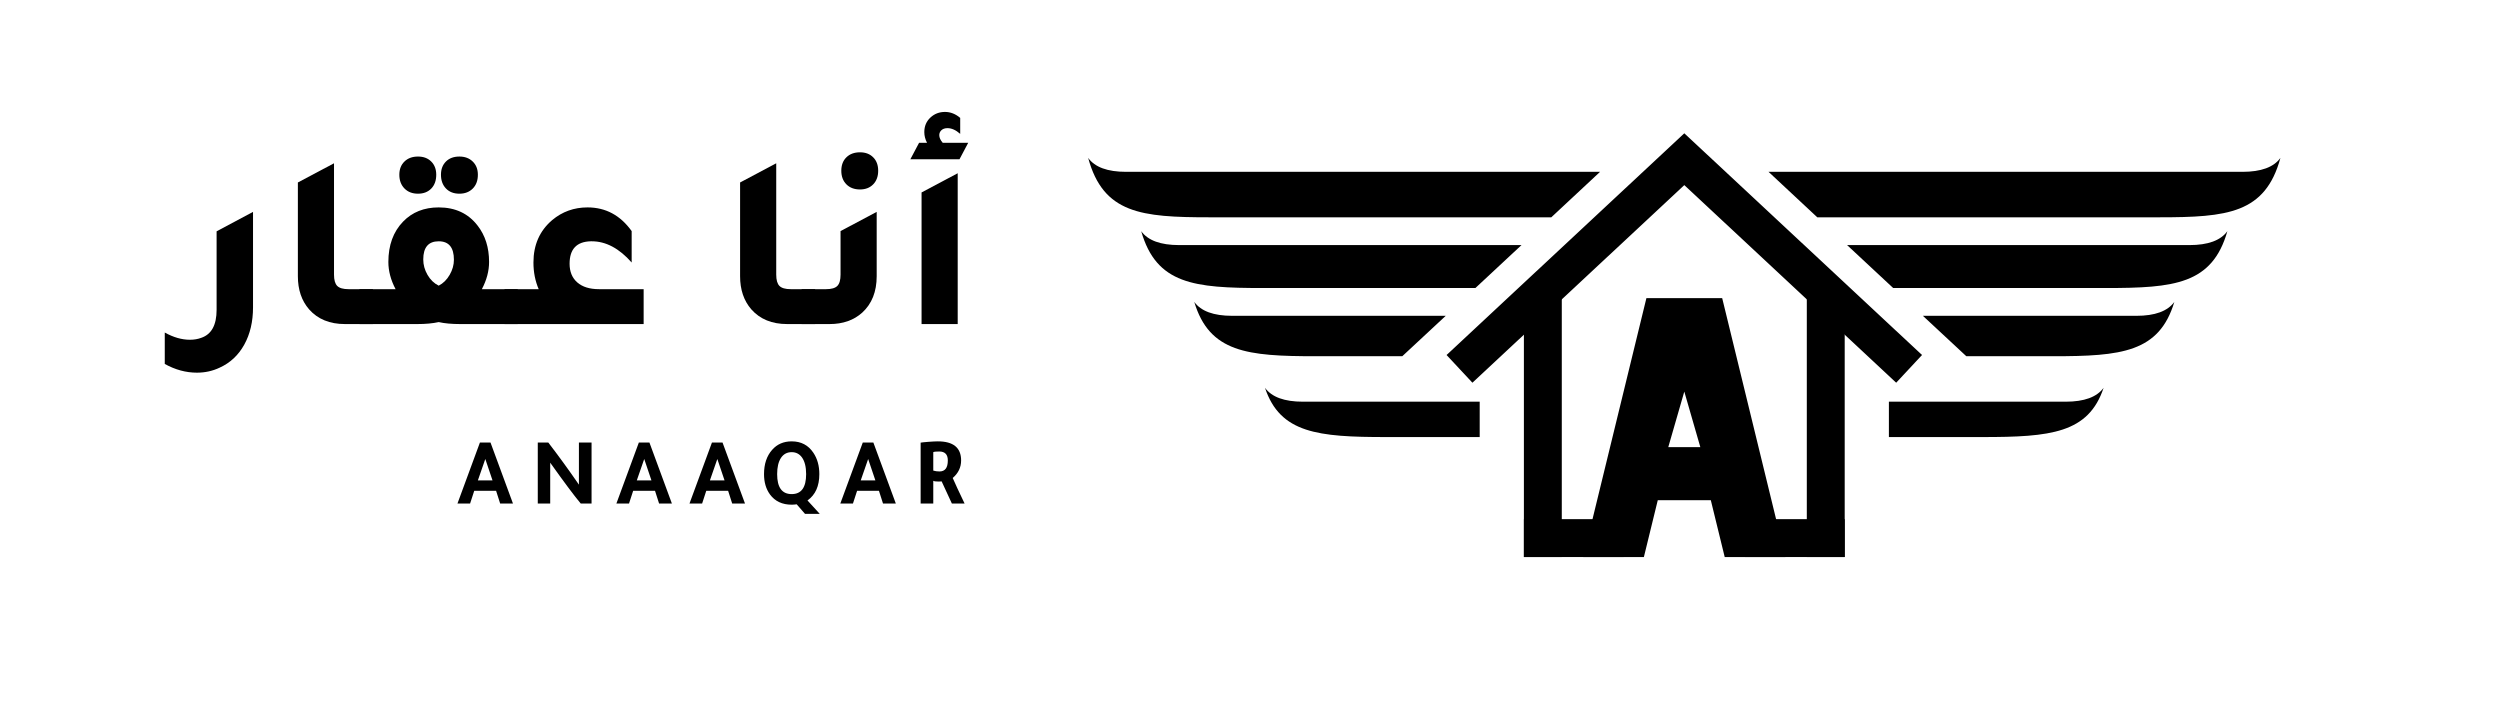
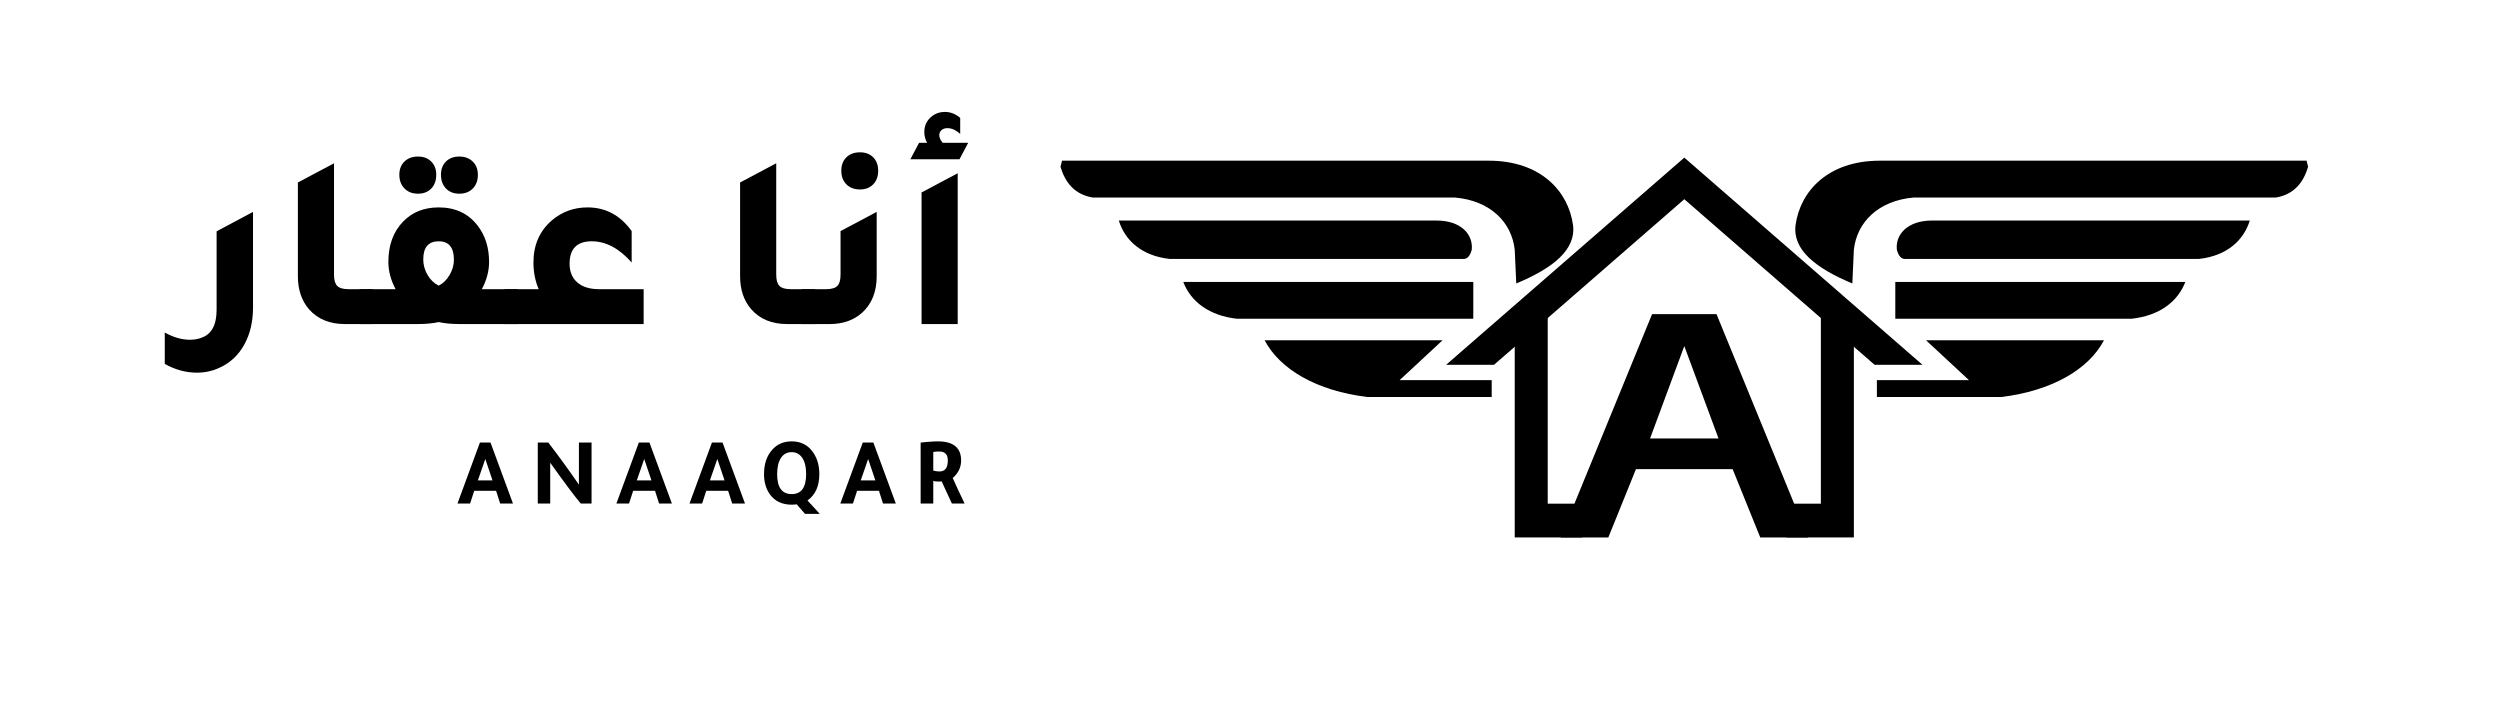
<svg xmlns="http://www.w3.org/2000/svg" xmlns:xlink="http://www.w3.org/1999/xlink" width="1125.12" height="315.12" viewBox="0 0 1125.12 315.12">
  <defs>
    <g>
      <g id="glyph-0-0">
        <path d="M 32.203 -7.516 C 32.203 -1.086 30.891 4.5 28.266 9.25 C 25.648 14 21.953 17.457 17.172 19.625 C 14.023 21.125 10.617 21.875 6.953 21.875 C 2.016 21.875 -2.805 20.566 -7.516 17.953 L -7.516 3.812 C -3.629 5.977 0.145 7.062 3.812 7.062 C 5.688 7.062 7.406 6.766 8.969 6.172 C 13.531 4.598 15.812 0.41 15.812 -6.391 L 15.812 -41.734 L 32.203 -50.484 Z M 32.203 -7.516 " />
      </g>
      <g id="glyph-0-1">
        <path d="M 31.297 0 C 24.422 0 19.035 -2.207 15.141 -6.625 C 11.773 -10.508 10.094 -15.484 10.094 -21.547 L 10.094 -63.719 L 26.359 -72.359 L 26.359 -22.219 C 26.359 -19.82 26.844 -18.133 27.812 -17.156 C 28.789 -16.188 30.477 -15.703 32.875 -15.703 L 43.859 -15.703 L 43.859 0 Z M 31.297 0 " />
      </g>
      <g id="glyph-0-2">
        <path d="M 23.328 -58.672 C 20.785 -58.672 18.75 -59.457 17.219 -61.031 C 15.688 -62.602 14.922 -64.66 14.922 -67.203 C 14.922 -69.672 15.688 -71.648 17.219 -73.141 C 18.75 -74.641 20.785 -75.391 23.328 -75.391 C 25.797 -75.391 27.781 -74.641 29.281 -73.141 C 30.781 -71.648 31.531 -69.672 31.531 -67.203 C 31.531 -64.586 30.781 -62.508 29.281 -60.969 C 27.781 -59.438 25.797 -58.672 23.328 -58.672 Z M 41.953 -58.672 C 39.41 -58.672 37.391 -59.457 35.891 -61.031 C 34.398 -62.602 33.656 -64.66 33.656 -67.203 C 33.656 -69.672 34.398 -71.648 35.891 -73.141 C 37.391 -74.641 39.41 -75.391 41.953 -75.391 C 44.422 -75.391 46.422 -74.641 47.953 -73.141 C 49.492 -71.648 50.266 -69.672 50.266 -67.203 C 50.266 -64.586 49.492 -62.508 47.953 -60.969 C 46.422 -59.438 44.422 -58.672 41.953 -58.672 Z M 52.062 -15.703 L 68.203 -15.703 L 68.203 0 L 42.297 0 C 38.484 0 35.266 -0.297 32.641 -0.891 C 29.953 -0.297 26.738 0 23 0 L -3.031 0 L -3.031 -15.703 L 13.234 -15.703 C 11.066 -19.816 9.984 -23.895 9.984 -27.938 C 9.984 -35.488 12.191 -41.547 16.609 -46.109 C 20.723 -50.367 26.066 -52.5 32.641 -52.5 C 40.117 -52.5 45.953 -49.77 50.141 -44.312 C 53.586 -39.895 55.312 -34.438 55.312 -27.938 C 55.312 -23.895 54.227 -19.816 52.062 -15.703 Z M 32.641 -17.281 C 34.66 -18.32 36.305 -19.945 37.578 -22.156 C 38.848 -24.363 39.484 -26.625 39.484 -28.938 C 39.484 -34.477 37.203 -37.25 32.641 -37.25 C 28.004 -37.25 25.688 -34.52 25.688 -29.062 C 25.688 -26.664 26.32 -24.363 27.594 -22.156 C 28.863 -19.945 30.547 -18.32 32.641 -17.281 Z M 32.641 -17.281 " />
      </g>
      <g id="glyph-0-3">
        <path d="M 59.578 -15.703 L 59.578 0 L -3.031 0 L -3.031 -15.703 L 12.344 -15.703 C 10.77 -19.367 9.984 -23.367 9.984 -27.703 C 9.984 -35.641 12.789 -42 18.406 -46.781 C 22.957 -50.594 28.266 -52.5 34.328 -52.5 C 42.484 -52.5 49.102 -48.945 54.188 -41.844 L 54.188 -27.703 C 48.57 -34.066 42.586 -37.25 36.234 -37.25 C 36.16 -37.25 36.086 -37.25 36.016 -37.25 L 35.781 -37.25 C 29.426 -37.094 26.25 -33.727 26.25 -27.156 C 26.25 -23.562 27.406 -20.754 29.719 -18.734 C 32.039 -16.711 35.297 -15.703 39.484 -15.703 Z M 59.578 -15.703 " />
      </g>
      <g id="glyph-0-4">
</g>
      <g id="glyph-0-5">
        <path d="M 23.219 -60.578 C 20.676 -60.578 18.641 -61.344 17.109 -62.875 C 15.578 -64.414 14.812 -66.457 14.812 -69 C 14.812 -71.539 15.578 -73.555 17.109 -75.047 C 18.641 -76.547 20.676 -77.297 23.219 -77.297 C 25.688 -77.297 27.664 -76.547 29.156 -75.047 C 30.656 -73.555 31.406 -71.539 31.406 -69 C 31.406 -66.457 30.656 -64.414 29.156 -62.875 C 27.664 -61.344 25.688 -60.578 23.219 -60.578 Z M -3.031 0 L -3.031 -15.703 L 7.969 -15.703 C 10.363 -15.703 12.047 -16.188 13.016 -17.156 C 13.984 -18.133 14.469 -19.82 14.469 -22.219 L 14.469 -41.844 L 30.734 -50.484 L 30.734 -21.547 C 30.734 -14.586 28.566 -9.125 24.234 -5.156 C 20.422 -1.719 15.52 0 9.531 0 Z M -3.031 0 " />
      </g>
      <g id="glyph-0-6">
        <path d="M 5.047 -74.156 L 8.969 -81.562 L 12.562 -81.562 C 11.738 -83.133 11.328 -84.742 11.328 -86.391 C 11.328 -89.078 12.266 -91.281 14.141 -93 C 15.93 -94.645 18.098 -95.469 20.641 -95.469 C 23.109 -95.469 25.391 -94.57 27.484 -92.781 L 27.484 -85.594 C 25.535 -87.312 23.629 -88.172 21.766 -88.172 C 20.566 -88.172 19.629 -87.836 18.953 -87.172 C 18.359 -86.566 18.062 -85.852 18.062 -85.031 C 18.062 -83.914 18.582 -82.758 19.625 -81.562 L 31.078 -81.562 L 27.156 -74.156 Z M 10.094 0 L 10.094 -59.234 L 26.359 -67.875 L 26.359 0 Z M 10.094 0 " />
      </g>
      <g id="glyph-1-0">
        <path d="M 10.328 -27.453 L 15.094 -27.453 L 25.203 0 L 19.438 0 C 18.938 -1.445 18.328 -3.352 17.609 -5.719 L 7.766 -5.719 C 7.359 -4.426 6.738 -2.52 5.906 0 L 0.219 0 Z M 12.75 -20.047 C 11.938 -17.754 10.82 -14.539 9.406 -10.406 L 16 -10.406 C 14.645 -14.395 13.562 -17.609 12.75 -20.047 Z M 12.75 -20.047 " />
      </g>
      <g id="glyph-1-1">
        <path d="M 9.062 -18.391 L 9.062 0 L 3.469 0 L 3.469 -27.453 L 8.203 -27.453 C 12.828 -21.441 17.422 -15.125 21.984 -8.5 L 21.984 -27.453 L 27.672 -27.453 L 27.672 0 L 22.812 0 C 20.094 -3.207 15.508 -9.336 9.062 -18.391 Z M 9.062 -18.391 " />
      </g>
      <g id="glyph-1-2">
        <path d="M 16.438 0.344 C 15.625 0.457 14.875 0.516 14.188 0.516 C 9.938 0.516 6.68 -1.016 4.422 -4.078 C 2.629 -6.535 1.734 -9.586 1.734 -13.234 C 1.734 -17.773 2.945 -21.414 5.375 -24.156 C 7.602 -26.707 10.539 -27.984 14.188 -27.984 C 18.406 -27.984 21.656 -26.273 23.938 -22.859 C 25.727 -20.203 26.625 -16.992 26.625 -13.234 C 26.625 -7.848 24.848 -3.898 21.297 -1.391 C 22.973 0.492 24.812 2.504 26.812 4.641 L 20.172 4.641 Z M 14.188 -4.25 C 18.52 -4.25 20.688 -7.242 20.688 -13.234 C 20.688 -16.473 20.066 -18.973 18.828 -20.734 C 17.672 -22.328 16.125 -23.125 14.188 -23.125 C 12.102 -23.125 10.488 -22.254 9.344 -20.516 C 8.207 -18.773 7.641 -16.348 7.641 -13.234 C 7.641 -7.242 9.82 -4.25 14.188 -4.25 Z M 14.188 -4.25 " />
      </g>
      <g id="glyph-1-3">
        <path d="M 3.469 0 L 3.469 -27.406 C 3.875 -27.5 5.016 -27.617 6.891 -27.766 C 8.773 -27.91 10.207 -27.984 11.188 -27.984 C 18.188 -27.984 21.688 -25.117 21.688 -19.391 C 21.688 -16.297 20.426 -13.664 17.906 -11.5 C 18.945 -9.094 20.727 -5.258 23.25 0 L 17.531 0 C 16.102 -3.094 14.566 -6.414 12.922 -9.969 C 12.609 -9.914 12.176 -9.891 11.625 -9.891 C 10.352 -9.891 9.531 -10.004 9.156 -10.234 L 9.156 0 Z M 9.156 -23.125 L 9.156 -14.828 C 10.02 -14.566 10.957 -14.438 11.969 -14.438 C 14.457 -14.438 15.703 -16.086 15.703 -19.391 C 15.703 -22.078 14.414 -23.422 11.844 -23.422 C 10.363 -23.422 9.469 -23.32 9.156 -23.125 Z M 9.156 -23.125 " />
      </g>
    </g>
-     <clipPath id="clip-0">
-       <path clip-rule="nonzero" d="M 473.809 54.598 L 1042.219 54.598 L 1042.219 259.523 L 473.809 259.523 Z M 473.809 54.598 " />
-     </clipPath>
-     <clipPath id="clip-1">
-       <path clip-rule="nonzero" d="M 685 125 L 831 125 L 831 259.523 L 685 259.523 Z M 685 125 " />
-     </clipPath>
  </defs>
-   <path fill-rule="nonzero" fill="rgb(0%, 0%, 0%)" fill-opacity="1" d="M 720.102 77.332 L 506.781 77.332 C 498.445 77.332 492.762 75.25 489.73 71.082 C 496.551 96.09 513.602 97.797 544.297 97.797 L 698.16 97.797 Z M 684.746 110.301 L 530.652 110.301 C 522.316 110.301 516.633 108.215 513.602 104.047 C 520.422 127.922 537.477 129.625 568.168 129.625 L 664 129.625 Z M 650.645 142.133 L 554.527 142.133 C 546.191 142.133 540.508 140.047 537.477 135.879 C 544.297 158.613 561.348 160.32 592.043 160.32 L 631.09 160.32 Z M 665.934 180.781 L 586.359 180.781 C 578.02 180.781 572.336 178.699 569.305 174.531 C 576.125 194.992 593.18 196.699 623.871 196.699 L 665.934 196.699 Z M 665.934 180.781 " />
-   <path fill-rule="nonzero" fill="rgb(0%, 0%, 0%)" fill-opacity="1" d="M 795.926 77.332 L 1009.246 77.332 C 1017.582 77.332 1023.266 75.25 1026.297 71.082 C 1019.477 96.09 1002.426 97.797 971.73 97.797 L 817.867 97.797 Z M 831.281 110.301 L 985.375 110.301 C 993.711 110.301 999.395 108.215 1002.426 104.047 C 995.605 127.922 978.555 129.625 947.859 129.625 L 852.027 129.625 Z M 865.387 142.133 L 961.5 142.133 C 969.836 142.133 975.523 140.047 978.555 135.879 C 971.73 158.613 954.68 160.32 923.988 160.32 L 884.938 160.32 Z M 850.094 180.781 L 929.672 180.781 C 938.008 180.781 943.691 178.699 946.723 174.531 C 939.902 194.992 922.852 196.699 892.156 196.699 L 850.094 196.699 Z M 850.094 180.781 " />
-   <path fill-rule="evenodd" fill="rgb(0%, 0%, 0%)" fill-opacity="1" d="M 712.543 250.695 L 740.961 134.172 L 775.066 134.172 L 803.484 250.695 L 776.203 250.695 L 769.949 225.117 L 746.078 225.117 L 739.824 250.695 Z M 758.016 176.234 L 750.797 201.246 L 765.234 201.246 Z M 758.016 176.234 " />
-   <g clip-path="url(#clip-0)">
-     <path fill="none" stroke-width="30" stroke-linecap="butt" stroke-linejoin="miter" stroke="rgb(0%, 0%, 0%)" stroke-opacity="1" stroke-miterlimit="10" d="M 322.001 196 L 500.003 29.998 L 677.997 196 " transform="matrix(0.5684, 0, 0, 0.5684, 473.8143, 54.59753)" />
-   </g>
-   <g clip-path="url(#clip-1)">
-     <path fill="none" stroke-width="30" stroke-linecap="butt" stroke-linejoin="miter" stroke="rgb(0%, 0%, 0%)" stroke-opacity="1" stroke-miterlimit="10" d="M 387.997 139.997 L 387.997 345 M 612.002 139.997 L 612.002 345 " transform="matrix(0.5684, 0, 0, 0.5684, 473.8143, 54.59753)" />
-   </g>
-   <path fill="none" stroke-width="30" stroke-linecap="butt" stroke-linejoin="miter" stroke="rgb(0%, 0%, 0%)" stroke-opacity="1" stroke-miterlimit="10" d="M 373.001 329.997 L 451.999 329.997 M 547.999 329.997 L 626.997 329.997 " transform="matrix(0.5684, 0, 0, 0.5684, 473.8143, 54.59753)" />
+   <path fill-rule="nonzero" fill="rgb(0%, 0%, 0%)" fill-opacity="1" d="M 477.961 72.316 L 669.957 72.316 C 693.441 72.316 705.871 86.133 707.941 101.324 C 709.324 112.375 698.965 120.664 682.391 127.57 L 681.699 112.375 C 680.316 99.945 670.648 90.273 654.766 88.895 L 491.773 88.895 C 483.488 87.512 479.344 81.988 477.27 75.082 Z M 503.516 99.254 L 646.477 99.254 C 657.527 99.254 663.051 105.469 662.359 112.375 C 661.672 115.137 660.289 116.52 658.906 116.52 L 526.305 116.52 C 513.875 115.137 506.277 108.23 503.516 99.254 Z M 532.523 126.879 L 663.051 126.879 L 663.051 143.453 L 556.695 143.453 C 544.262 142.074 535.977 135.855 532.523 126.879 Z M 569.125 153.121 L 649.238 153.121 L 629.902 171.078 L 671.34 171.078 L 671.34 178.676 L 615.398 178.676 C 592.605 175.914 576.031 166.246 569.125 153.121 Z M 569.125 153.121 " />
+   <path fill-rule="nonzero" fill="rgb(0%, 0%, 0%)" fill-opacity="1" d="M 1038.066 72.316 L 846.07 72.316 C 822.59 72.316 810.156 86.133 808.086 101.324 C 806.703 112.375 817.062 120.664 833.641 127.57 L 834.328 112.375 C 835.711 99.945 845.379 90.273 861.266 88.895 L 1024.254 88.895 C 1032.543 87.512 1036.688 81.988 1038.758 75.082 Z M 1012.512 99.254 L 869.551 99.254 C 858.5 99.254 852.977 105.469 853.668 112.375 C 854.359 115.137 855.738 116.52 857.121 116.52 L 989.723 116.52 C 1002.152 115.137 1009.75 108.23 1012.512 99.254 Z M 983.508 126.879 L 852.977 126.879 L 852.977 143.453 L 959.336 143.453 C 971.766 142.074 980.055 135.855 983.508 126.879 Z M 946.902 153.121 L 866.789 153.121 L 886.129 171.078 L 844.688 171.078 L 844.688 178.676 L 900.629 178.676 C 923.422 175.914 939.996 166.246 946.902 153.121 Z M 946.902 153.121 " />
+   <path fill-rule="nonzero" fill="rgb(0%, 0%, 0%)" fill-opacity="1" d="M 758.016 70.938 L 865.199 164.172 L 843.652 164.172 L 758.016 89.652 L 672.375 164.172 L 650.828 164.172 Z M 758.016 70.938 " />
+   <path fill-rule="nonzero" fill="rgb(0%, 0%, 0%)" fill-opacity="1" d="M 681.699 138.621 L 696.547 138.621 L 696.547 241.871 L 681.699 241.871 Z M 819.48 138.621 L 834.328 138.621 L 834.328 241.871 L 819.48 241.871 Z M 681.699 226.676 L 712.086 226.676 L 712.086 241.871 L 681.699 241.871 Z M 803.941 226.676 L 834.328 226.676 L 834.328 241.871 L 803.941 241.871 Z M 803.941 226.676 " />
+   <path fill-rule="evenodd" fill="rgb(0%, 0%, 0%)" fill-opacity="1" d="M 743.512 141.383 L 772.516 141.383 L 813.68 241.871 L 792.199 241.871 L 779.77 211.137 L 736.258 211.137 L 723.828 241.871 L 702.348 241.871 Z M 758.016 155.746 L 773.414 197.324 L 742.613 197.324 Z M 758.016 155.746 " />
  <g fill="rgb(0%, 0%, 0%)" fill-opacity="1">
    <use xlink:href="#glyph-0-0" x="81.669" y="145.843" />
  </g>
  <g fill="rgb(0%, 0%, 0%)" fill-opacity="1">
    <use xlink:href="#glyph-0-1" x="123.963" y="145.843" />
  </g>
  <g fill="rgb(0%, 0%, 0%)" fill-opacity="1">
    <use xlink:href="#glyph-0-2" x="164.799" y="145.843" />
  </g>
  <g fill="rgb(0%, 0%, 0%)" fill-opacity="1">
    <use xlink:href="#glyph-0-3" x="230.092" y="145.843" />
  </g>
  <g fill="rgb(0%, 0%, 0%)" fill-opacity="1">
    <use xlink:href="#glyph-0-4" x="295.272" y="145.843" />
  </g>
  <g fill="rgb(0%, 0%, 0%)" fill-opacity="1">
    <use xlink:href="#glyph-0-1" x="322.982" y="145.843" />
  </g>
  <g fill="rgb(0%, 0%, 0%)" fill-opacity="1">
    <use xlink:href="#glyph-0-5" x="363.818" y="145.843" />
  </g>
  <g fill="rgb(0%, 0%, 0%)" fill-opacity="1">
    <use xlink:href="#glyph-0-6" x="404.654" y="145.843" />
  </g>
  <g fill="rgb(0%, 0%, 0%)" fill-opacity="1">
    <use xlink:href="#glyph-1-0" x="205.658" y="226.617" />
  </g>
  <g fill="rgb(0%, 0%, 0%)" fill-opacity="1">
    <use xlink:href="#glyph-1-1" x="238.557" y="226.617" />
  </g>
  <g fill="rgb(0%, 0%, 0%)" fill-opacity="1">
    <use xlink:href="#glyph-1-0" x="277.183" y="226.617" />
  </g>
  <g fill="rgb(0%, 0%, 0%)" fill-opacity="1">
    <use xlink:href="#glyph-1-0" x="310.082" y="226.617" />
  </g>
  <g fill="rgb(0%, 0%, 0%)" fill-opacity="1">
    <use xlink:href="#glyph-1-2" x="342.113" y="226.617" />
  </g>
  <g fill="rgb(0%, 0%, 0%)" fill-opacity="1">
    <use xlink:href="#glyph-1-0" x="377.962" y="226.617" />
  </g>
  <g fill="rgb(0%, 0%, 0%)" fill-opacity="1">
    <use xlink:href="#glyph-1-3" x="410.861" y="226.617" />
  </g>
</svg>
